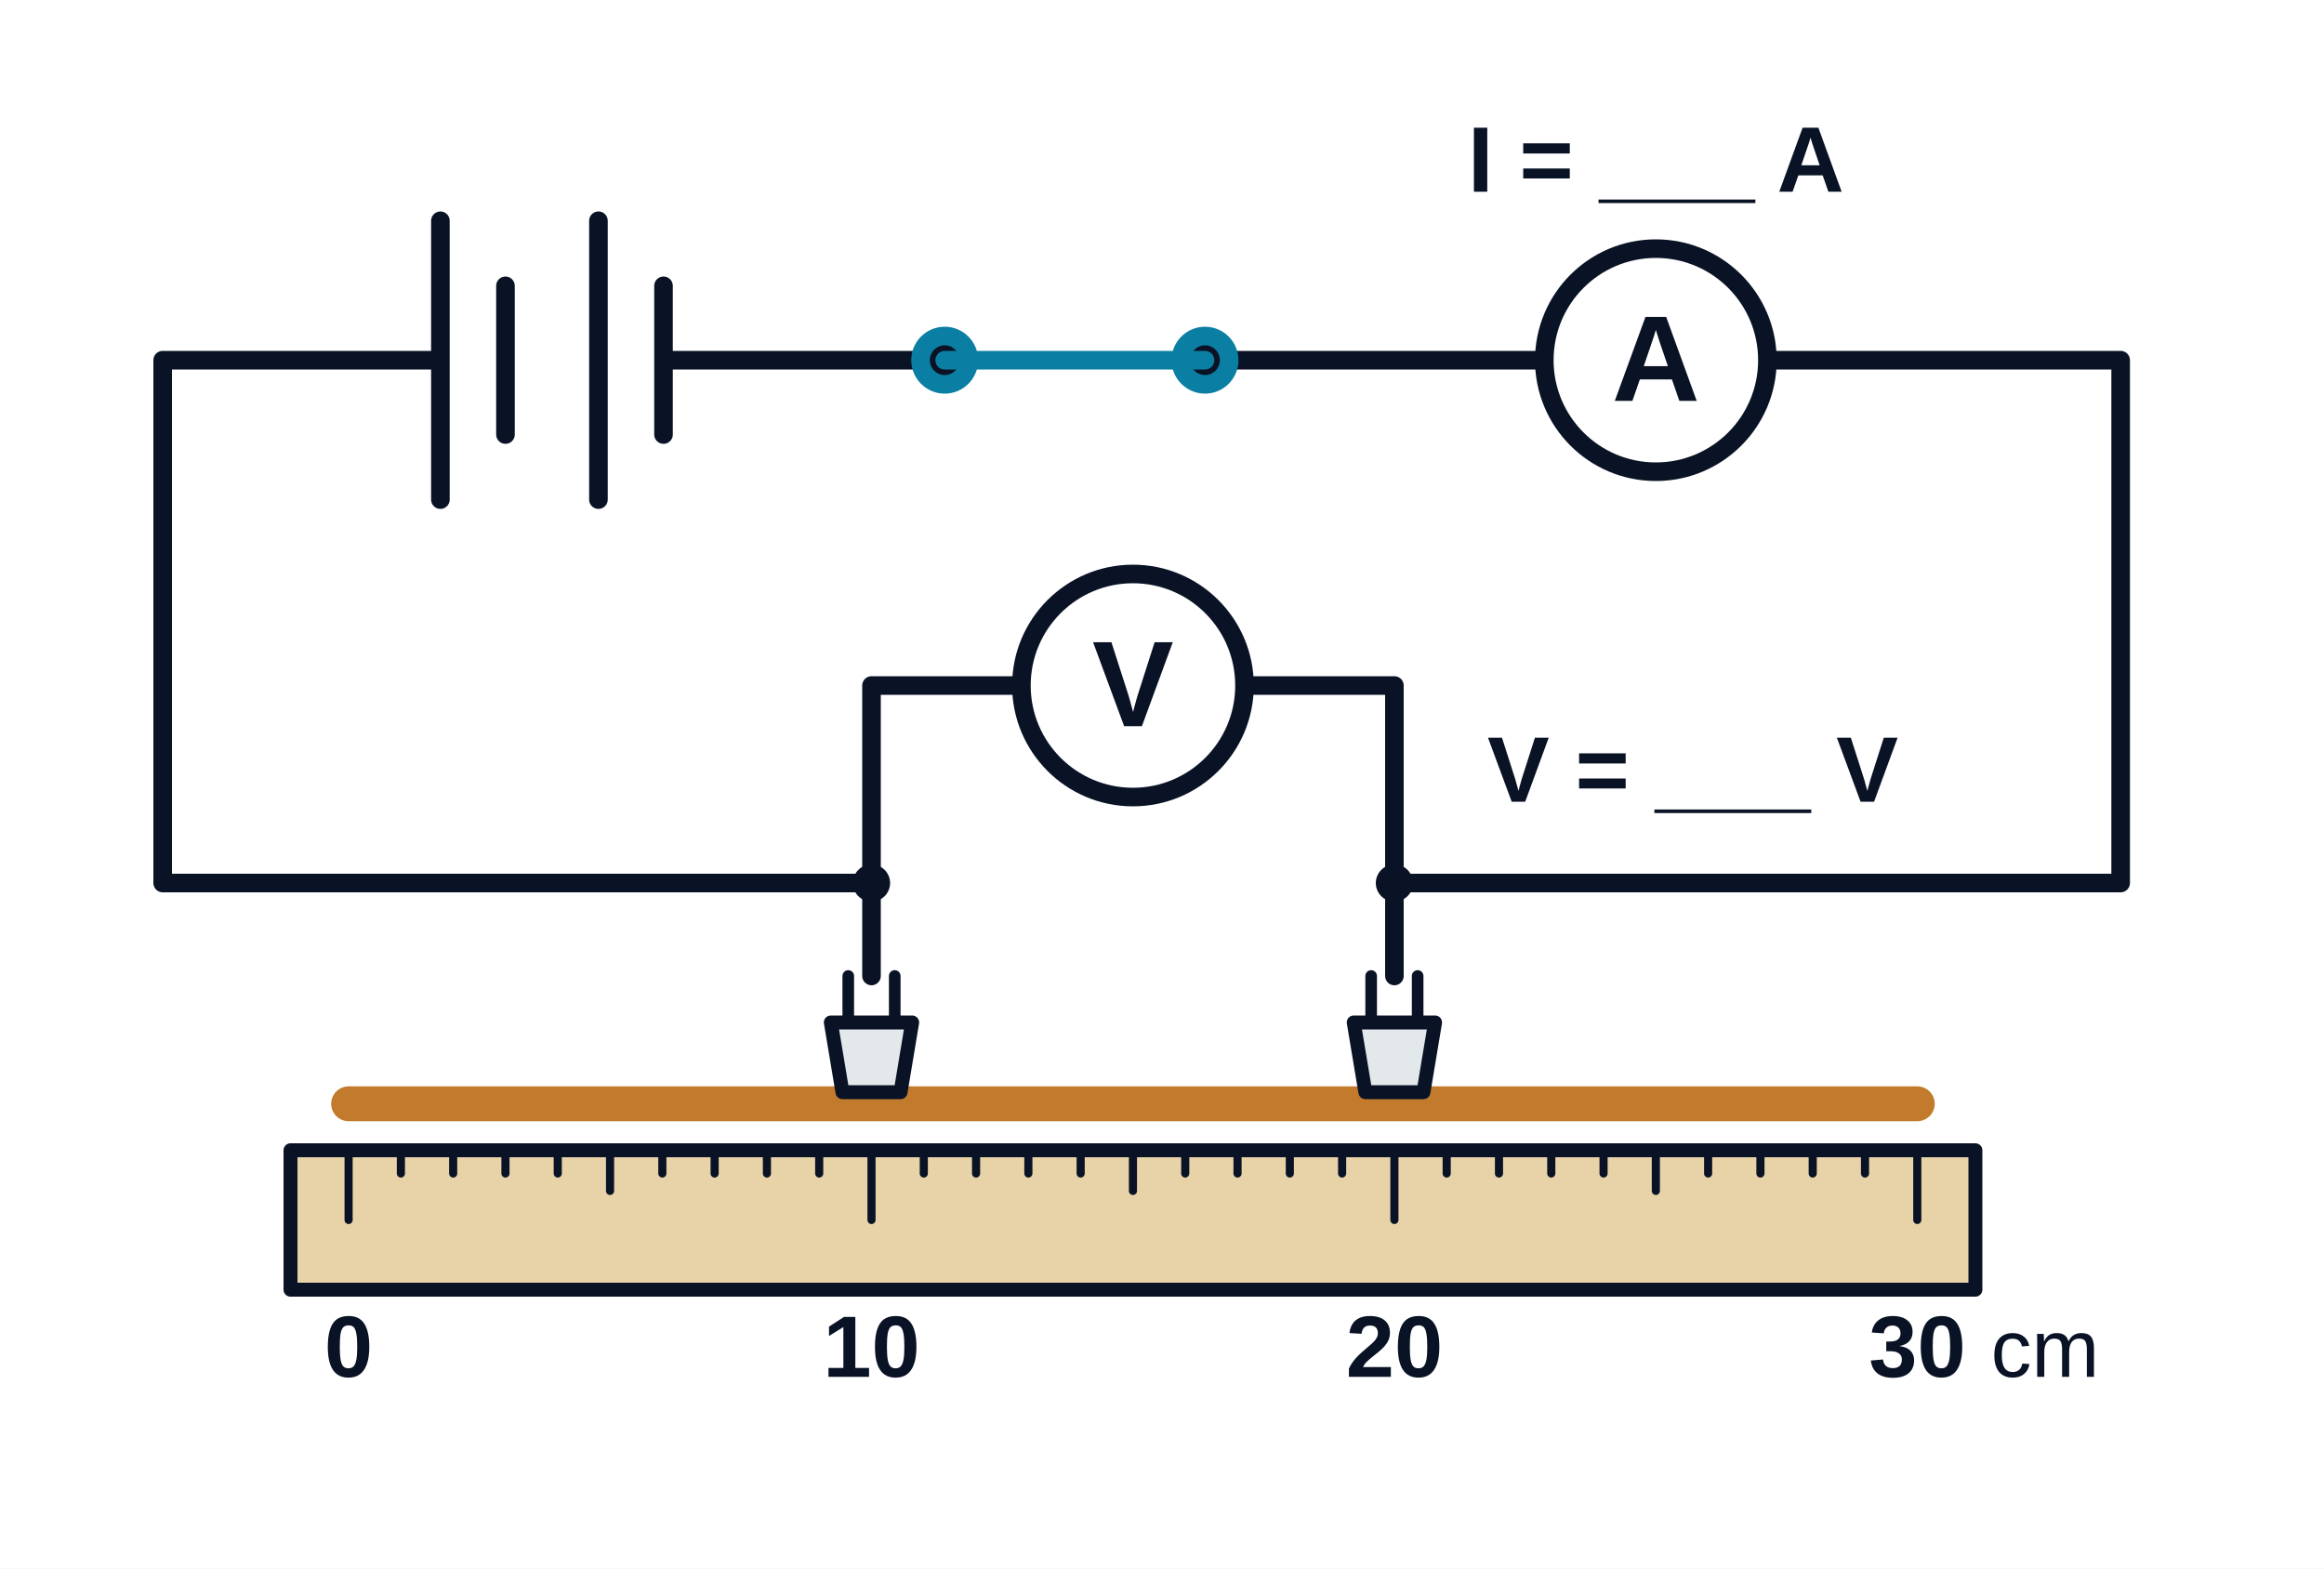
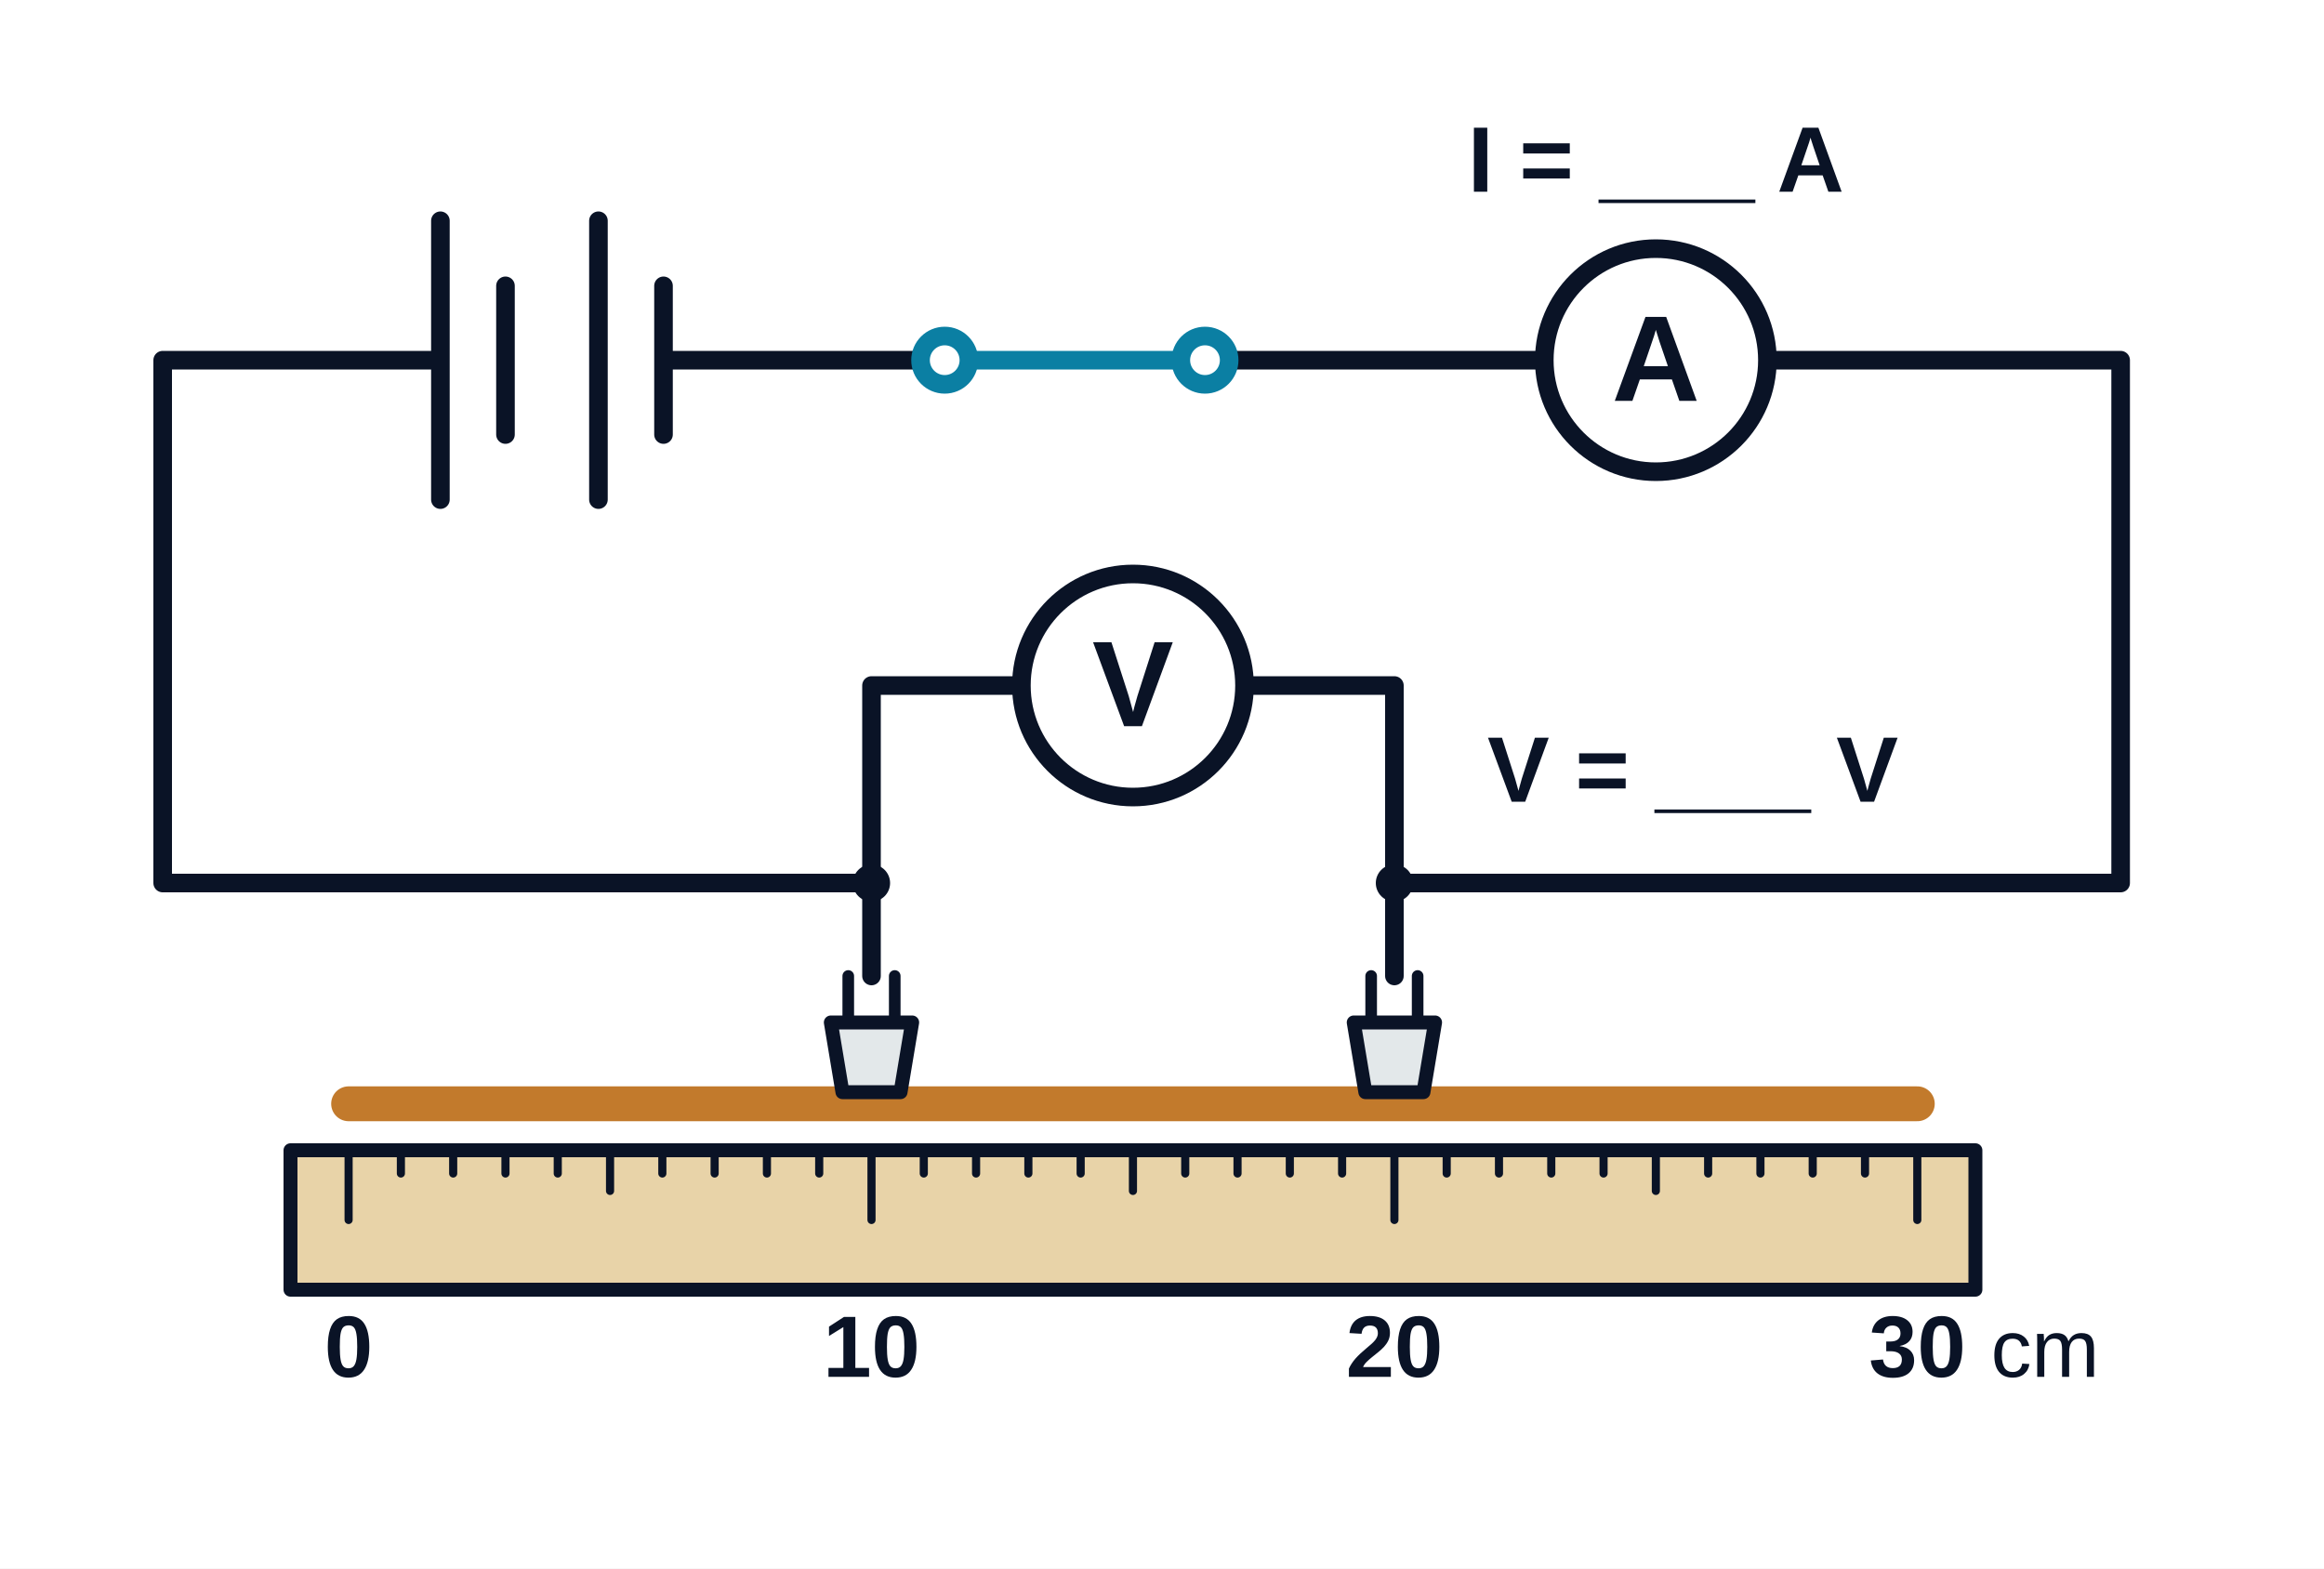
<svg xmlns="http://www.w3.org/2000/svg" viewBox="0 0 400 270" width="400" height="270" role="img" font-family="Arial, Helvetica, sans-serif" fill="none" stroke="#0a1326" stroke-width="3.2" stroke-linecap="round" stroke-linejoin="round">
  <rect width="400" height="270" fill="#ffffff" stroke="none" />
  <path d="M150 168 V152 H28 V62 H365 V152 H240 V168" stroke="#0a1326" stroke-width="3.2" fill="none" />
  <line x1="60" y1="190" x2="330" y2="190" stroke="#c27a2c" stroke-width="6" />
  <g transform="translate(95 62) rotate(0) scale(1.6)" stroke="#0a1326" stroke-width="2">
    <rect x="-12" y="-5" width="24" height="10" fill="#ffffff" stroke="none" />
    <line x1="-12" y1="-15" x2="-12" y2="15" />
    <line x1="-5" y1="-8" x2="-5" y2="8" />
    <line x1="5" y1="-15" x2="5" y2="15" />
    <line x1="12" y1="-8" x2="12" y2="8" />
  </g>
  <g transform="translate(185 62) rotate(0) scale(1.6)" stroke="#0b7fa3" stroke-width="2">
    <rect x="-14" y="-5" width="28" height="10" fill="#ffffff" stroke="none" />
-     <circle cx="-14" cy="0" r="2.6" fill="#0a1326" />
-     <circle cx="14" cy="0" r="2.6" fill="#0a1326" />
    <line x1="-14" y1="0" x2="14" y2="0" />
+     <circle cx="-14" cy="0" r="2.6" fill="#ffffff" />
+     <circle cx="14" cy="0" r="2.6" fill="#ffffff" />
  </g>
  <g transform="translate(285 62) rotate(0) scale(1.6)" stroke="#0a1326" stroke-width="2">
    <rect x="-12" y="-5" width="24" height="10" fill="#ffffff" stroke="none" />
    <circle r="12" />
  </g>
  <text x="285" y="69" text-anchor="middle" font-size="21" font-weight="700" fill="#0a1326" stroke="none">A</text>
  <path d="M150 152 V118 H176" stroke="#0a1326" stroke-width="3.2" fill="none" />
  <path d="M214 118 H240 V152" stroke="#0a1326" stroke-width="3.2" fill="none" />
  <g transform="translate(195 118) rotate(0) scale(1.6)" stroke="#0a1326" stroke-width="2">
    <rect x="-12" y="-5" width="24" height="10" fill="#ffffff" stroke="none" />
    <circle r="12" />
  </g>
  <text x="195" y="125" text-anchor="middle" font-size="21" font-weight="700" fill="#0a1326" stroke="none">V</text>
  <path d="M143 176 L157 176 L155 188 L145 188 Z" fill="#e3e8ea" stroke="#0a1326" stroke-width="2.4" />
  <line x1="146" y1="176" x2="146" y2="168" stroke="#0a1326" stroke-width="2" />
  <line x1="154" y1="176" x2="154" y2="168" stroke="#0a1326" stroke-width="2" />
  <path d="M233 176 L247 176 L245 188 L235 188 Z" fill="#e3e8ea" stroke="#0a1326" stroke-width="2.4" />
  <line x1="236" y1="176" x2="236" y2="168" stroke="#0a1326" stroke-width="2" />
  <line x1="244" y1="176" x2="244" y2="168" stroke="#0a1326" stroke-width="2" />
  <circle cx="150" cy="152" r="3.2" fill="#0a1326" stroke="none" />
  <circle cx="240" cy="152" r="3.2" fill="#0a1326" stroke="none" />
  <rect x="50" y="198" width="290" height="24" fill="#e8d3a8" stroke="#0a1326" stroke-width="2.4" />
  <line x1="60" y1="198" x2="60" y2="210" stroke="#0a1326" stroke-width="1.4" />
  <line x1="69" y1="198" x2="69" y2="202" stroke="#0a1326" stroke-width="1.4" />
  <line x1="78" y1="198" x2="78" y2="202" stroke="#0a1326" stroke-width="1.4" />
  <line x1="87" y1="198" x2="87" y2="202" stroke="#0a1326" stroke-width="1.4" />
  <line x1="96" y1="198" x2="96" y2="202" stroke="#0a1326" stroke-width="1.4" />
  <line x1="105" y1="198" x2="105" y2="205" stroke="#0a1326" stroke-width="1.4" />
  <line x1="114" y1="198" x2="114" y2="202" stroke="#0a1326" stroke-width="1.4" />
  <line x1="123" y1="198" x2="123" y2="202" stroke="#0a1326" stroke-width="1.4" />
  <line x1="132" y1="198" x2="132" y2="202" stroke="#0a1326" stroke-width="1.4" />
  <line x1="141" y1="198" x2="141" y2="202" stroke="#0a1326" stroke-width="1.4" />
  <line x1="150" y1="198" x2="150" y2="210" stroke="#0a1326" stroke-width="1.4" />
  <line x1="159" y1="198" x2="159" y2="202" stroke="#0a1326" stroke-width="1.4" />
  <line x1="168" y1="198" x2="168" y2="202" stroke="#0a1326" stroke-width="1.4" />
  <line x1="177" y1="198" x2="177" y2="202" stroke="#0a1326" stroke-width="1.4" />
  <line x1="186" y1="198" x2="186" y2="202" stroke="#0a1326" stroke-width="1.4" />
  <line x1="195" y1="198" x2="195" y2="205" stroke="#0a1326" stroke-width="1.4" />
  <line x1="204" y1="198" x2="204" y2="202" stroke="#0a1326" stroke-width="1.4" />
  <line x1="213" y1="198" x2="213" y2="202" stroke="#0a1326" stroke-width="1.4" />
  <line x1="222" y1="198" x2="222" y2="202" stroke="#0a1326" stroke-width="1.4" />
  <line x1="231" y1="198" x2="231" y2="202" stroke="#0a1326" stroke-width="1.4" />
  <line x1="240" y1="198" x2="240" y2="210" stroke="#0a1326" stroke-width="1.4" />
  <line x1="249" y1="198" x2="249" y2="202" stroke="#0a1326" stroke-width="1.4" />
  <line x1="258" y1="198" x2="258" y2="202" stroke="#0a1326" stroke-width="1.4" />
  <line x1="267" y1="198" x2="267" y2="202" stroke="#0a1326" stroke-width="1.4" />
  <line x1="276" y1="198" x2="276" y2="202" stroke="#0a1326" stroke-width="1.4" />
  <line x1="285" y1="198" x2="285" y2="205" stroke="#0a1326" stroke-width="1.4" />
  <line x1="294" y1="198" x2="294" y2="202" stroke="#0a1326" stroke-width="1.4" />
  <line x1="303" y1="198" x2="303" y2="202" stroke="#0a1326" stroke-width="1.4" />
  <line x1="312" y1="198" x2="312" y2="202" stroke="#0a1326" stroke-width="1.4" />
  <line x1="321" y1="198" x2="321" y2="202" stroke="#0a1326" stroke-width="1.4" />
  <line x1="330" y1="198" x2="330" y2="210" stroke="#0a1326" stroke-width="1.4" />
  <text x="60" y="237" text-anchor="middle" font-size="15" font-weight="700" fill="#0a1326" stroke="none">0</text>
  <text x="150" y="237" text-anchor="middle" font-size="15" font-weight="700" fill="#0a1326" stroke="none">10</text>
  <text x="240" y="237" text-anchor="middle" font-size="15" font-weight="700" fill="#0a1326" stroke="none">20</text>
  <text x="330" y="237" text-anchor="middle" font-size="15" font-weight="700" fill="#0a1326" stroke="none">30</text>
  <text x="352" y="237" text-anchor="middle" font-size="14" font-weight="400" fill="#0a1326" stroke="none">cm</text>
  <text x="285" y="33" text-anchor="middle" font-size="16" font-weight="700" fill="#0a1326" stroke="none">I = ___ A</text>
  <text x="256" y="138" text-anchor="start" font-size="16" font-weight="700" fill="#0a1326" stroke="none">V = ___ V</text>
</svg>
